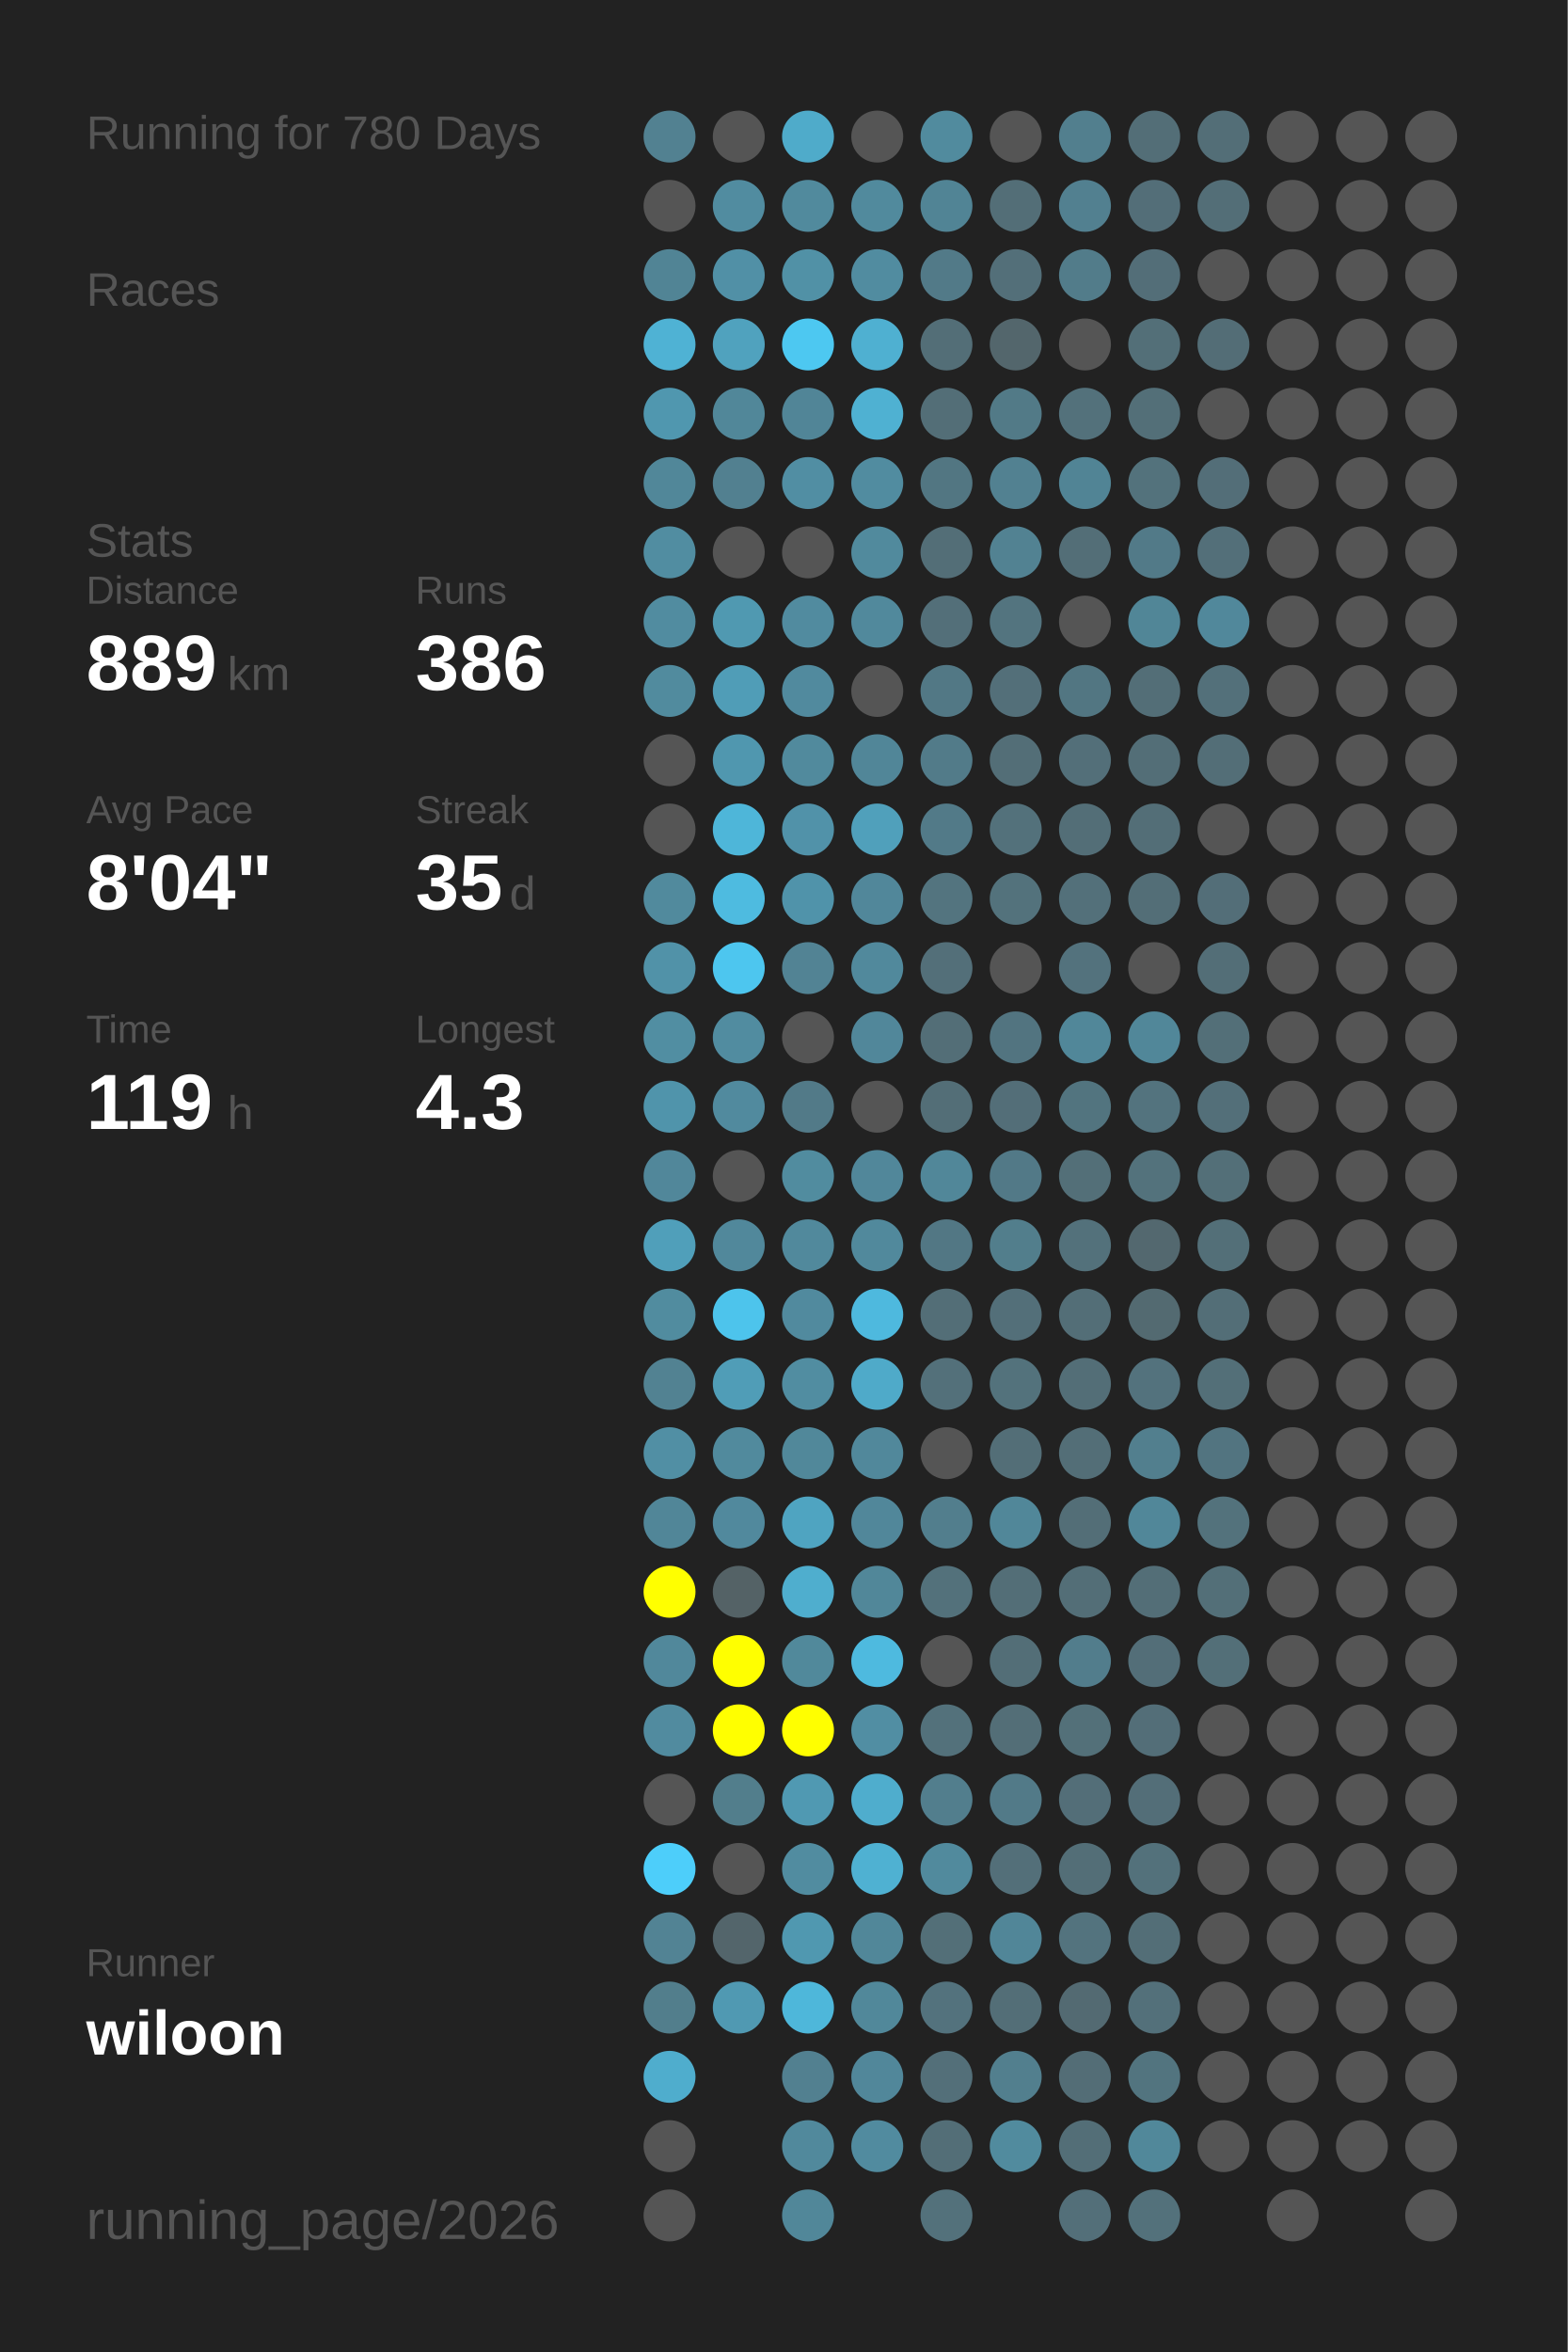
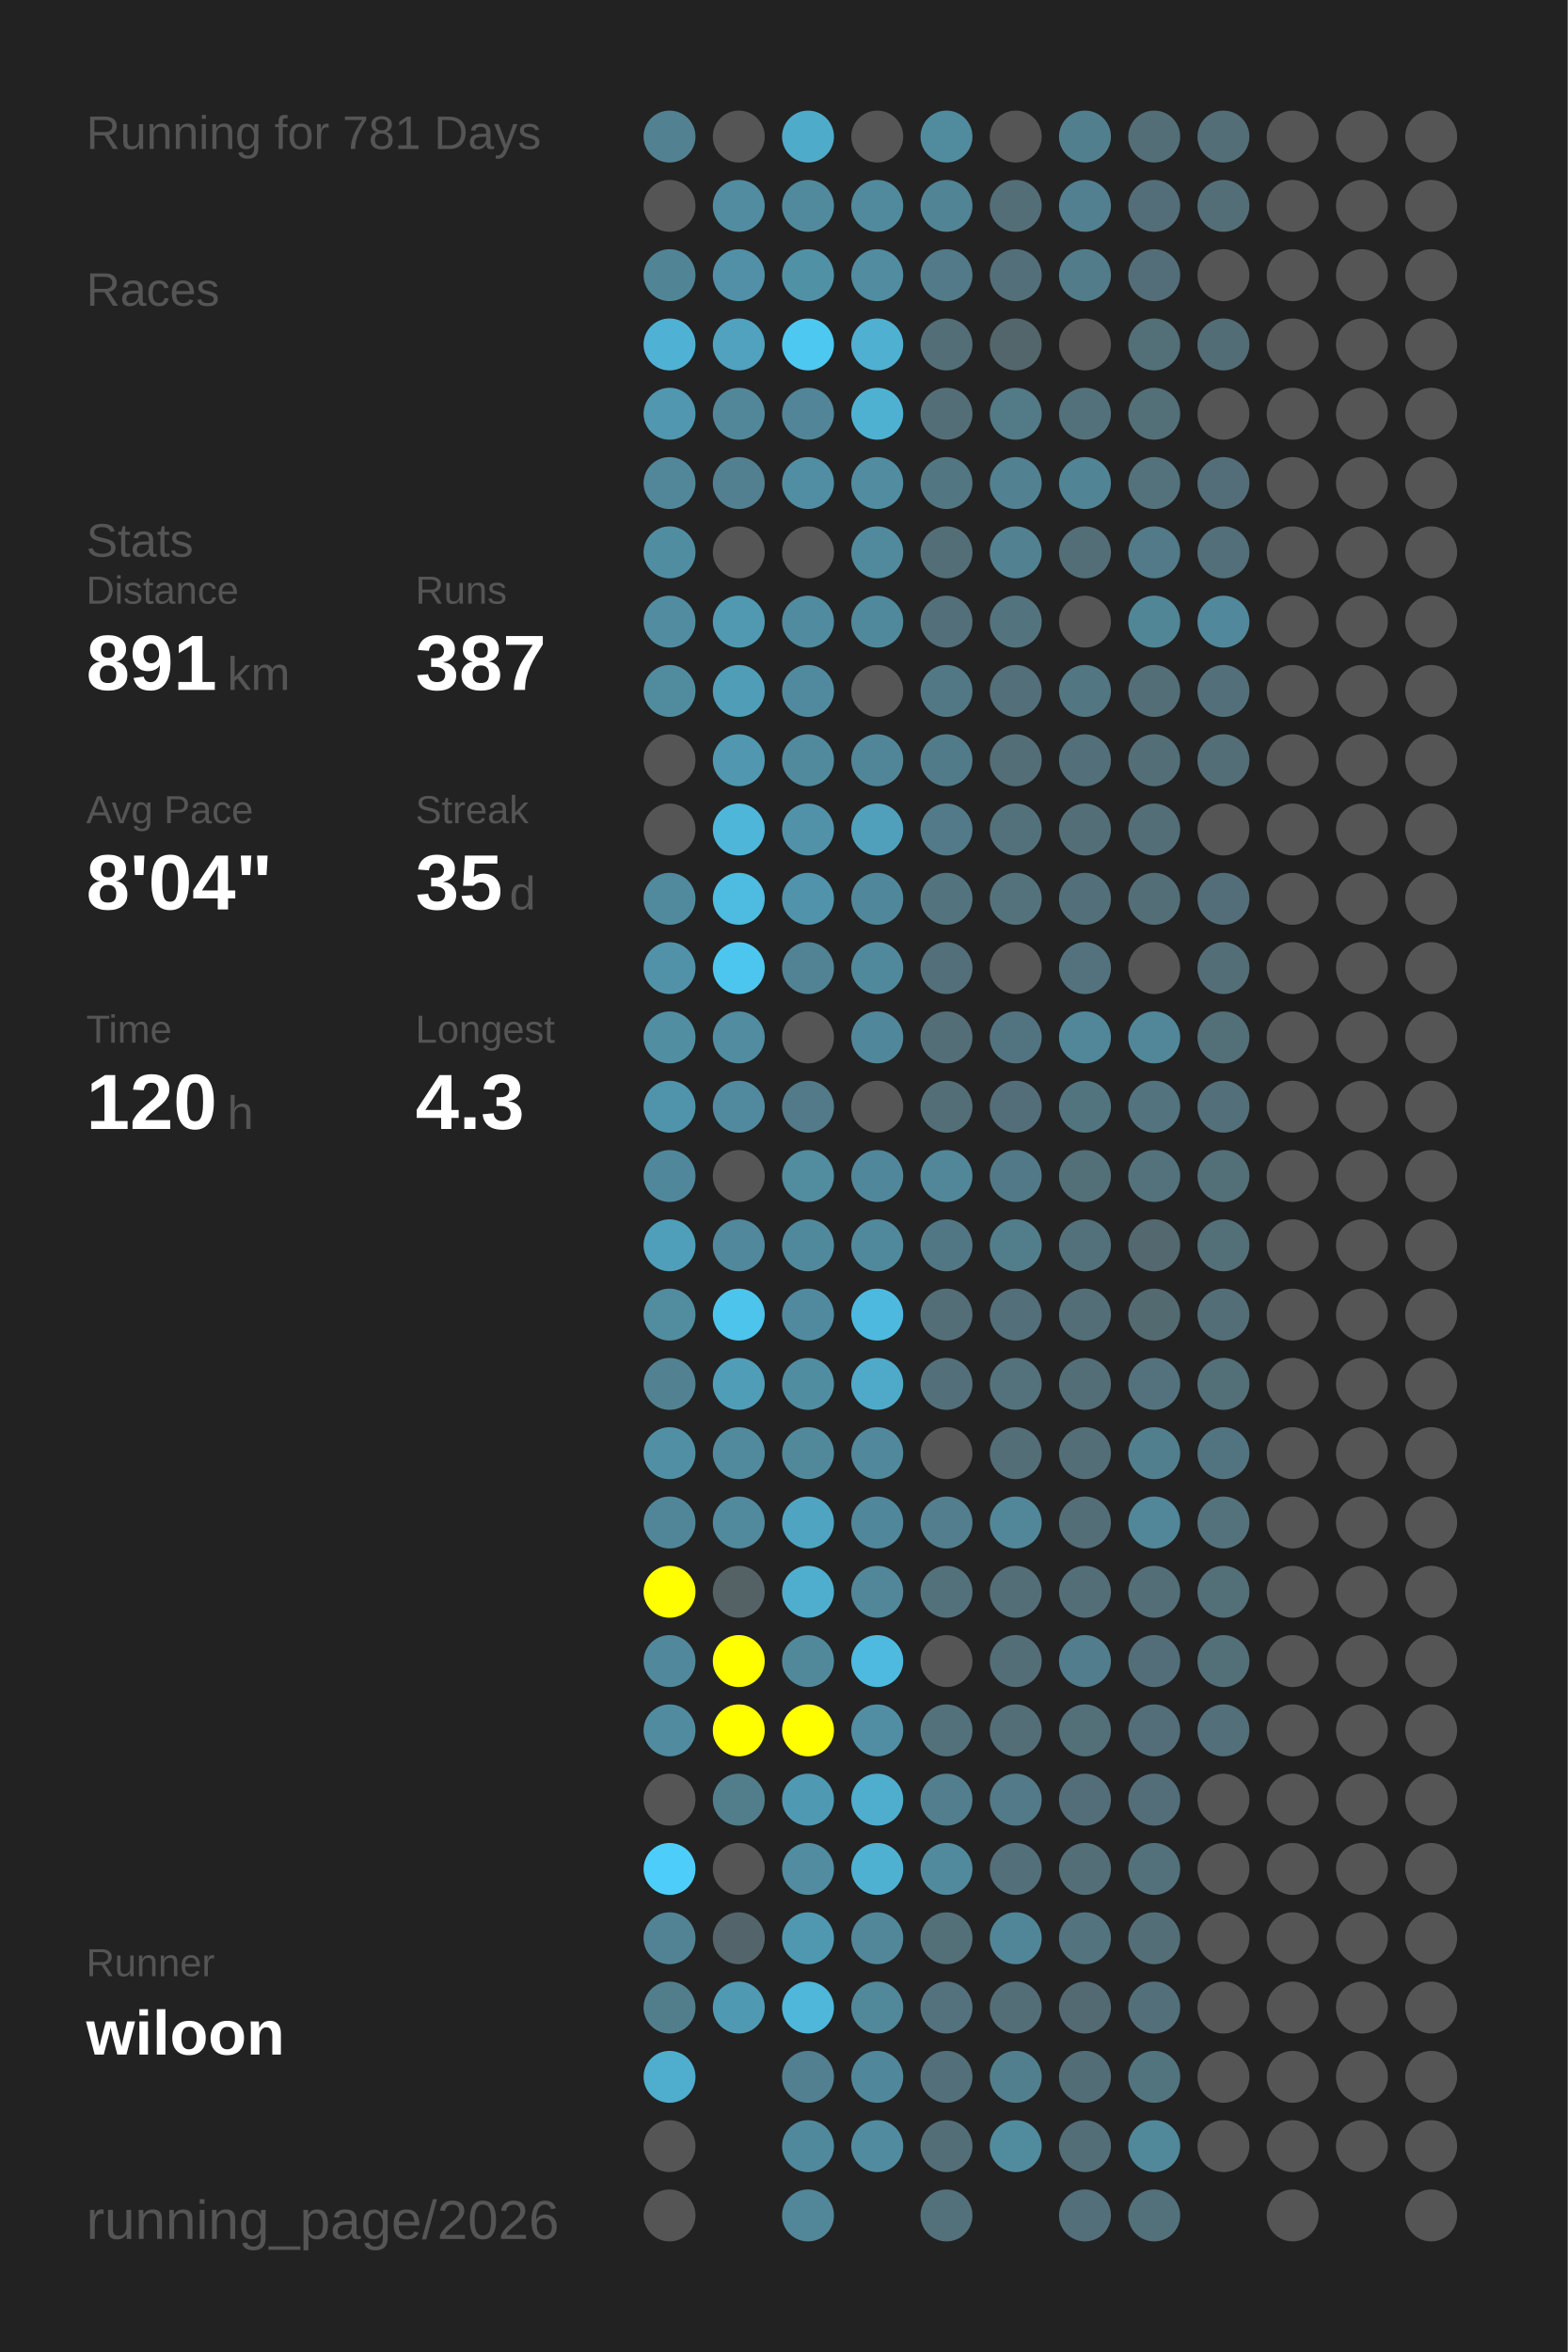
<svg xmlns="http://www.w3.org/2000/svg" baseProfile="full" height="300mm" version="1.1" viewBox="0,0,200,300" width="200mm">
  <defs />
  <rect fill="#222222" height="300" width="200" x="0" y="0" />
-   <text fill="#555555" style="font-size:6px; font-family:Arial;" x="11" y="19">Running for 780 Days</text>
+   <text fill="#555555" style="font-size:6px; font-family:Arial;" x="11" y="19">Running for 781 Days</text>
  <text fill="#555555" style="font-size:6px; font-family:Arial;" x="11" y="39">Races</text>
  <text fill="#555555" style="font-size:6px; font-family:Arial;" x="11" y="71">Stats</text>
  <text fill="#555555" style="font-size:5px; font-family:Arial;" x="11" y="77">Distance</text>
-   <text fill="#FFFFFF" style="font-size:10px; font-family:Arial; font-weight:bold;" x="11" y="88">889</text>
+   <text fill="#FFFFFF" style="font-size:10px; font-family:Arial; font-weight:bold;" x="11" y="88">891</text>
  <text fill="#555555" style="font-size:6px; font-family:Arial;" x="29" y="88">km</text>
  <text fill="#555555" style="font-size:5px; font-family:Arial;" x="53" y="77">Runs</text>
-   <text fill="#FFFFFF" style="font-size:10px; font-family:Arial; font-weight:bold;" x="53" y="88">386</text>
+   <text fill="#FFFFFF" style="font-size:10px; font-family:Arial; font-weight:bold;" x="53" y="88">387</text>
  <text fill="#555555" style="font-size:5px; font-family:Arial;" x="11" y="105">Avg Pace</text>
  <text fill="#FFFFFF" style="font-size:10px; font-family:Arial; font-weight:bold;" x="11" y="116">8'04"</text>
  <text fill="#555555" style="font-size:5px; font-family:Arial;" x="53" y="105">Streak</text>
  <text fill="#FFFFFF" style="font-size:10px; font-family:Arial; font-weight:bold;" x="53" y="116">35</text>
  <text fill="#555555" style="font-size:6px; font-family:Arial;" x="65" y="116">d</text>
  <text fill="#555555" style="font-size:5px; font-family:Arial;" x="11" y="133">Time</text>
-   <text fill="#FFFFFF" style="font-size:10px; font-family:Arial; font-weight:bold;" x="11" y="144">119</text>
+   <text fill="#FFFFFF" style="font-size:10px; font-family:Arial; font-weight:bold;" x="11" y="144">120</text>
  <text fill="#555555" style="font-size:6px; font-family:Arial;" x="29" y="144">h</text>
  <text fill="#555555" style="font-size:5px; font-family:Arial;" x="53" y="133">Longest</text>
  <text fill="#FFFFFF" style="font-size:10px; font-family:Arial; font-weight:bold;" x="53" y="144">4.3</text>
  <text fill="#555555" style="font-size:5px; font-family:Arial;" x="11" y="252.065">Runner</text>
  <text fill="#FFFFFF" style="font-size:8px; font-family:Arial; font-weight:bold;" x="11" y="262.065">wiloon</text>
  <text fill="#555555" style="font-size:7px; font-family:Arial;" x="11" y="285.581">running_page/2026</text>
  <circle cx="85.417" cy="17.419" fill="#528191" r="3.312" />
  <circle cx="85.417" cy="26.258" fill="#555555" r="3.312" />
  <circle cx="85.417" cy="35.097" fill="#518495" r="3.312" />
  <circle cx="85.417" cy="43.935" fill="#4fb2d4" r="3.312" />
  <circle cx="85.417" cy="52.774" fill="#5097af" r="3.312" />
  <circle cx="85.417" cy="61.613" fill="#518799" r="3.312" />
  <circle cx="85.417" cy="70.452" fill="#518da1" r="3.312" />
  <circle cx="85.417" cy="79.29" fill="#518ca0" r="3.312" />
  <circle cx="85.417" cy="88.129" fill="#518b9e" r="3.312" />
  <circle cx="85.417" cy="96.968" fill="#555555" r="3.312" />
  <circle cx="85.417" cy="105.806" fill="#555555" r="3.312" />
  <circle cx="85.417" cy="114.645" fill="#518a9d" r="3.312" />
  <circle cx="85.417" cy="123.484" fill="#5192a8" r="3.312" />
  <circle cx="85.417" cy="132.323" fill="#518ea2" r="3.312" />
  <circle cx="85.417" cy="141.161" fill="#5094ab" r="3.312" />
  <circle cx="85.417" cy="150" fill="#51879a" r="3.312" />
  <circle cx="85.417" cy="158.839" fill="#509fba" r="3.312" />
  <circle cx="85.417" cy="167.677" fill="#518c9f" r="3.312" />
  <circle cx="85.417" cy="176.516" fill="#528292" r="3.312" />
  <circle cx="85.417" cy="185.355" fill="#518fa4" r="3.312" />
  <circle cx="85.417" cy="194.194" fill="#518698" r="3.312" />
  <circle cx="85.417" cy="203.032" fill="#FFFF00" r="3.312" />
  <circle cx="85.417" cy="211.871" fill="#51889b" r="3.312" />
  <circle cx="85.417" cy="220.71" fill="#518b9f" r="3.312" />
  <circle cx="85.417" cy="229.548" fill="#555555" r="3.312" />
  <circle cx="85.417" cy="238.387" fill="#4dcefa" r="3.312" />
  <circle cx="85.417" cy="247.226" fill="#528394" r="3.312" />
  <circle cx="85.417" cy="256.065" fill="#527e8c" r="3.312" />
  <circle cx="85.417" cy="264.903" fill="#4fadcd" r="3.312" />
  <circle cx="85.417" cy="273.742" fill="#555555" r="3.312" />
  <circle cx="85.417" cy="282.581" fill="#555555" r="3.312" />
  <circle cx="94.25" cy="17.419" fill="#555555" r="3.312" />
  <circle cx="94.25" cy="26.258" fill="#518ca0" r="3.312" />
  <circle cx="94.25" cy="35.097" fill="#5190a6" r="3.312" />
  <circle cx="94.25" cy="43.935" fill="#50a2be" r="3.312" />
  <circle cx="94.25" cy="52.774" fill="#518799" r="3.312" />
  <circle cx="94.25" cy="61.613" fill="#528090" r="3.312" />
  <circle cx="94.25" cy="70.452" fill="#555555" r="3.312" />
  <circle cx="94.25" cy="79.29" fill="#5099b1" r="3.312" />
  <circle cx="94.25" cy="88.129" fill="#509db7" r="3.312" />
  <circle cx="94.25" cy="96.968" fill="#5097af" r="3.312" />
  <circle cx="94.25" cy="105.806" fill="#4eb6d9" r="3.312" />
  <circle cx="94.25" cy="114.645" fill="#4ebbe0" r="3.312" />
  <circle cx="94.25" cy="123.484" fill="#4dc6ef" r="3.312" />
  <circle cx="94.25" cy="132.323" fill="#518ca0" r="3.312" />
  <circle cx="94.25" cy="141.161" fill="#518a9e" r="3.312" />
  <circle cx="94.25" cy="150" fill="#555555" r="3.312" />
  <circle cx="94.25" cy="158.839" fill="#51889b" r="3.312" />
  <circle cx="94.25" cy="167.677" fill="#4dc4ec" r="3.312" />
  <circle cx="94.25" cy="176.516" fill="#509db7" r="3.312" />
  <circle cx="94.25" cy="185.355" fill="#518a9d" r="3.312" />
  <circle cx="94.25" cy="194.194" fill="#51899d" r="3.312" />
  <circle cx="94.25" cy="203.032" fill="#546266" r="3.312" />
  <circle cx="94.25" cy="211.871" fill="#FFFF00" r="3.312" />
  <circle cx="94.25" cy="220.71" fill="#FFFF00" r="3.312" />
  <circle cx="94.25" cy="229.548" fill="#527e8c" r="3.312" />
  <circle cx="94.25" cy="238.387" fill="#555555" r="3.312" />
  <circle cx="94.25" cy="247.226" fill="#53656b" r="3.312" />
  <circle cx="94.25" cy="256.065" fill="#5099b2" r="3.312" />
  <circle cx="103.083" cy="17.419" fill="#4fabca" r="3.312" />
  <circle cx="103.083" cy="26.258" fill="#518a9d" r="3.312" />
  <circle cx="103.083" cy="35.097" fill="#5191a6" r="3.312" />
  <circle cx="103.083" cy="43.935" fill="#4dc8f1" r="3.312" />
  <circle cx="103.083" cy="52.774" fill="#518597" r="3.312" />
  <circle cx="103.083" cy="61.613" fill="#518ea3" r="3.312" />
  <circle cx="103.083" cy="70.452" fill="#555555" r="3.312" />
  <circle cx="103.083" cy="79.29" fill="#518b9f" r="3.312" />
  <circle cx="103.083" cy="88.129" fill="#518a9e" r="3.312" />
  <circle cx="103.083" cy="96.968" fill="#518a9d" r="3.312" />
  <circle cx="103.083" cy="105.806" fill="#5192a9" r="3.312" />
  <circle cx="103.083" cy="114.645" fill="#5093aa" r="3.312" />
  <circle cx="103.083" cy="123.484" fill="#528394" r="3.312" />
  <circle cx="103.083" cy="132.323" fill="#555555" r="3.312" />
  <circle cx="103.083" cy="141.161" fill="#527a88" r="3.312" />
  <circle cx="103.083" cy="150" fill="#518c9f" r="3.312" />
  <circle cx="103.083" cy="158.839" fill="#51899c" r="3.312" />
  <circle cx="103.083" cy="167.677" fill="#518a9e" r="3.312" />
  <circle cx="103.083" cy="176.516" fill="#518da1" r="3.312" />
  <circle cx="103.083" cy="185.355" fill="#51889a" r="3.312" />
  <circle cx="103.083" cy="194.194" fill="#4fa4c1" r="3.312" />
  <circle cx="103.083" cy="203.032" fill="#4faece" r="3.312" />
  <circle cx="103.083" cy="211.871" fill="#51899b" r="3.312" />
  <circle cx="103.083" cy="220.71" fill="#FFFF00" r="3.312" />
  <circle cx="103.083" cy="229.548" fill="#5099b2" r="3.312" />
  <circle cx="103.083" cy="238.387" fill="#518ca0" r="3.312" />
  <circle cx="103.083" cy="247.226" fill="#5098b0" r="3.312" />
  <circle cx="103.083" cy="256.065" fill="#4eb7da" r="3.312" />
  <circle cx="103.083" cy="264.903" fill="#528090" r="3.312" />
  <circle cx="103.083" cy="273.742" fill="#51899c" r="3.312" />
  <circle cx="103.083" cy="282.581" fill="#518799" r="3.312" />
  <circle cx="111.917" cy="17.419" fill="#555555" r="3.312" />
  <circle cx="111.917" cy="26.258" fill="#518a9d" r="3.312" />
  <circle cx="111.917" cy="35.097" fill="#518ca0" r="3.312" />
  <circle cx="111.917" cy="43.935" fill="#4fb0d1" r="3.312" />
  <circle cx="111.917" cy="52.774" fill="#4fb1d2" r="3.312" />
  <circle cx="111.917" cy="61.613" fill="#518ca0" r="3.312" />
  <circle cx="111.917" cy="70.452" fill="#518a9d" r="3.312" />
  <circle cx="111.917" cy="79.29" fill="#51899c" r="3.312" />
  <circle cx="111.917" cy="88.129" fill="#555555" r="3.312" />
  <circle cx="111.917" cy="96.968" fill="#518698" r="3.312" />
  <circle cx="111.917" cy="105.806" fill="#50a0bb" r="3.312" />
  <circle cx="111.917" cy="114.645" fill="#51879a" r="3.312" />
  <circle cx="111.917" cy="123.484" fill="#51899c" r="3.312" />
  <circle cx="111.917" cy="132.323" fill="#51879a" r="3.312" />
  <circle cx="111.917" cy="141.161" fill="#555555" r="3.312" />
  <circle cx="111.917" cy="150" fill="#51879a" r="3.312" />
  <circle cx="111.917" cy="158.839" fill="#51899c" r="3.312" />
  <circle cx="111.917" cy="167.677" fill="#4eb9de" r="3.312" />
  <circle cx="111.917" cy="176.516" fill="#4faac9" r="3.312" />
  <circle cx="111.917" cy="185.355" fill="#51889b" r="3.312" />
  <circle cx="111.917" cy="194.194" fill="#51879a" r="3.312" />
  <circle cx="111.917" cy="203.032" fill="#518799" r="3.312" />
  <circle cx="111.917" cy="211.871" fill="#4ebadf" r="3.312" />
  <circle cx="111.917" cy="220.71" fill="#518ea3" r="3.312" />
  <circle cx="111.917" cy="229.548" fill="#4fadcd" r="3.312" />
  <circle cx="111.917" cy="238.387" fill="#4fb1d2" r="3.312" />
  <circle cx="111.917" cy="247.226" fill="#518799" r="3.312" />
  <circle cx="111.917" cy="256.065" fill="#51889a" r="3.312" />
  <circle cx="111.917" cy="264.903" fill="#51879a" r="3.312" />
  <circle cx="111.917" cy="273.742" fill="#518b9f" r="3.312" />
  <circle cx="120.75" cy="17.419" fill="#518b9e" r="3.312" />
  <circle cx="120.75" cy="26.258" fill="#518495" r="3.312" />
  <circle cx="120.75" cy="35.097" fill="#527a88" r="3.312" />
  <circle cx="120.75" cy="43.935" fill="#536e77" r="3.312" />
  <circle cx="120.75" cy="52.774" fill="#536e77" r="3.312" />
  <circle cx="120.75" cy="61.613" fill="#527682" r="3.312" />
  <circle cx="120.75" cy="70.452" fill="#536e77" r="3.312" />
  <circle cx="120.75" cy="79.29" fill="#536f79" r="3.312" />
  <circle cx="120.75" cy="88.129" fill="#527885" r="3.312" />
  <circle cx="120.75" cy="96.968" fill="#527b89" r="3.312" />
  <circle cx="120.75" cy="105.806" fill="#527a88" r="3.312" />
  <circle cx="120.75" cy="114.645" fill="#53747f" r="3.312" />
  <circle cx="120.75" cy="123.484" fill="#536f79" r="3.312" />
  <circle cx="120.75" cy="132.323" fill="#536e77" r="3.312" />
  <circle cx="120.75" cy="141.161" fill="#536e77" r="3.312" />
  <circle cx="120.75" cy="150" fill="#518799" r="3.312" />
  <circle cx="120.75" cy="158.839" fill="#527784" r="3.312" />
  <circle cx="120.75" cy="167.677" fill="#536e77" r="3.312" />
  <circle cx="120.75" cy="176.516" fill="#53707a" r="3.312" />
  <circle cx="120.75" cy="185.355" fill="#555555" r="3.312" />
  <circle cx="120.75" cy="194.194" fill="#527e8d" r="3.312" />
  <circle cx="120.75" cy="203.032" fill="#53717b" r="3.312" />
  <circle cx="120.75" cy="211.871" fill="#555555" r="3.312" />
  <circle cx="120.75" cy="220.71" fill="#53717b" r="3.312" />
  <circle cx="120.75" cy="229.548" fill="#527e8d" r="3.312" />
  <circle cx="120.75" cy="238.387" fill="#518a9d" r="3.312" />
  <circle cx="120.75" cy="247.226" fill="#536f78" r="3.312" />
  <circle cx="120.75" cy="256.065" fill="#53727d" r="3.312" />
  <circle cx="120.75" cy="264.903" fill="#536f79" r="3.312" />
  <circle cx="120.75" cy="273.742" fill="#536e77" r="3.312" />
  <circle cx="120.75" cy="282.581" fill="#53717b" r="3.312" />
  <circle cx="129.583" cy="17.419" fill="#555555" r="3.312" />
  <circle cx="129.583" cy="26.258" fill="#536e77" r="3.312" />
  <circle cx="129.583" cy="35.097" fill="#536f79" r="3.312" />
  <circle cx="129.583" cy="43.935" fill="#53666c" r="3.312" />
  <circle cx="129.583" cy="52.774" fill="#527a87" r="3.312" />
  <circle cx="129.583" cy="61.613" fill="#528191" r="3.312" />
  <circle cx="129.583" cy="70.452" fill="#528292" r="3.312" />
  <circle cx="129.583" cy="79.29" fill="#53747f" r="3.312" />
  <circle cx="129.583" cy="88.129" fill="#536f79" r="3.312" />
  <circle cx="129.583" cy="96.968" fill="#536e77" r="3.312" />
  <circle cx="129.583" cy="105.806" fill="#53717b" r="3.312" />
  <circle cx="129.583" cy="114.645" fill="#53727c" r="3.312" />
  <circle cx="129.583" cy="123.484" fill="#555555" r="3.312" />
  <circle cx="129.583" cy="132.323" fill="#527480" r="3.312" />
  <circle cx="129.583" cy="141.161" fill="#536e78" r="3.312" />
  <circle cx="129.583" cy="150" fill="#527987" r="3.312" />
  <circle cx="129.583" cy="158.839" fill="#527e8c" r="3.312" />
  <circle cx="129.583" cy="167.677" fill="#536f79" r="3.312" />
  <circle cx="129.583" cy="176.516" fill="#53727c" r="3.312" />
  <circle cx="129.583" cy="185.355" fill="#536e77" r="3.312" />
  <circle cx="129.583" cy="194.194" fill="#518799" r="3.312" />
  <circle cx="129.583" cy="203.032" fill="#536e77" r="3.312" />
  <circle cx="129.583" cy="211.871" fill="#536e77" r="3.312" />
  <circle cx="129.583" cy="220.71" fill="#536e77" r="3.312" />
  <circle cx="129.583" cy="229.548" fill="#527a88" r="3.312" />
  <circle cx="129.583" cy="238.387" fill="#536f79" r="3.312" />
  <circle cx="129.583" cy="247.226" fill="#518698" r="3.312" />
  <circle cx="129.583" cy="256.065" fill="#536e77" r="3.312" />
  <circle cx="129.583" cy="264.903" fill="#527f8e" r="3.312" />
  <circle cx="129.583" cy="273.742" fill="#518b9e" r="3.312" />
  <circle cx="138.417" cy="17.419" fill="#527f8e" r="3.312" />
  <circle cx="138.417" cy="26.258" fill="#528090" r="3.312" />
  <circle cx="138.417" cy="35.097" fill="#527c8a" r="3.312" />
  <circle cx="138.417" cy="43.935" fill="#555555" r="3.312" />
  <circle cx="138.417" cy="52.774" fill="#53717b" r="3.312" />
  <circle cx="138.417" cy="61.613" fill="#518495" r="3.312" />
  <circle cx="138.417" cy="70.452" fill="#536e77" r="3.312" />
  <circle cx="138.417" cy="79.29" fill="#555555" r="3.312" />
  <circle cx="138.417" cy="88.129" fill="#527682" r="3.312" />
  <circle cx="138.417" cy="96.968" fill="#536f79" r="3.312" />
  <circle cx="138.417" cy="105.806" fill="#536e77" r="3.312" />
  <circle cx="138.417" cy="114.645" fill="#53707a" r="3.312" />
  <circle cx="138.417" cy="123.484" fill="#53727d" r="3.312" />
  <circle cx="138.417" cy="132.323" fill="#518799" r="3.312" />
  <circle cx="138.417" cy="141.161" fill="#52747f" r="3.312" />
  <circle cx="138.417" cy="150" fill="#536f78" r="3.312" />
  <circle cx="138.417" cy="158.839" fill="#53717b" r="3.312" />
  <circle cx="138.417" cy="167.677" fill="#536e77" r="3.312" />
  <circle cx="138.417" cy="176.516" fill="#536e77" r="3.312" />
  <circle cx="138.417" cy="185.355" fill="#536e77" r="3.312" />
  <circle cx="138.417" cy="194.194" fill="#536e77" r="3.312" />
  <circle cx="138.417" cy="203.032" fill="#536e77" r="3.312" />
  <circle cx="138.417" cy="211.871" fill="#527d8c" r="3.312" />
  <circle cx="138.417" cy="220.71" fill="#537079" r="3.312" />
  <circle cx="138.417" cy="229.548" fill="#536e78" r="3.312" />
  <circle cx="138.417" cy="238.387" fill="#536e77" r="3.312" />
  <circle cx="138.417" cy="247.226" fill="#53737e" r="3.312" />
  <circle cx="138.417" cy="256.065" fill="#536a72" r="3.312" />
  <circle cx="138.417" cy="264.903" fill="#536d76" r="3.312" />
  <circle cx="138.417" cy="273.742" fill="#536e77" r="3.312" />
  <circle cx="138.417" cy="282.581" fill="#536f79" r="3.312" />
  <circle cx="147.25" cy="17.419" fill="#536e77" r="3.312" />
  <circle cx="147.25" cy="26.258" fill="#536e78" r="3.312" />
  <circle cx="147.25" cy="35.097" fill="#536e78" r="3.312" />
  <circle cx="147.25" cy="43.935" fill="#536f78" r="3.312" />
  <circle cx="147.25" cy="52.774" fill="#536f78" r="3.312" />
  <circle cx="147.25" cy="61.613" fill="#53727c" r="3.312" />
  <circle cx="147.25" cy="70.452" fill="#527a88" r="3.312" />
  <circle cx="147.25" cy="79.29" fill="#518697" r="3.312" />
  <circle cx="147.25" cy="88.129" fill="#536e77" r="3.312" />
  <circle cx="147.25" cy="96.968" fill="#536e77" r="3.312" />
  <circle cx="147.25" cy="105.806" fill="#536e77" r="3.312" />
  <circle cx="147.25" cy="114.645" fill="#536e77" r="3.312" />
  <circle cx="147.25" cy="123.484" fill="#555555" r="3.312" />
  <circle cx="147.25" cy="132.323" fill="#518799" r="3.312" />
  <circle cx="147.25" cy="141.161" fill="#53737e" r="3.312" />
  <circle cx="147.25" cy="150" fill="#53727c" r="3.312" />
  <circle cx="147.25" cy="158.839" fill="#53686f" r="3.312" />
  <circle cx="147.25" cy="167.677" fill="#536a71" r="3.312" />
  <circle cx="147.25" cy="176.516" fill="#53727d" r="3.312" />
  <circle cx="147.25" cy="185.355" fill="#527f8e" r="3.312" />
  <circle cx="147.25" cy="194.194" fill="#518799" r="3.312" />
  <circle cx="147.25" cy="203.032" fill="#536e77" r="3.312" />
  <circle cx="147.25" cy="211.871" fill="#536e78" r="3.312" />
  <circle cx="147.25" cy="220.71" fill="#536e78" r="3.312" />
  <circle cx="147.25" cy="229.548" fill="#536e78" r="3.312" />
  <circle cx="147.25" cy="238.387" fill="#53717b" r="3.312" />
  <circle cx="147.25" cy="247.226" fill="#536e77" r="3.312" />
  <circle cx="147.25" cy="256.065" fill="#53707a" r="3.312" />
  <circle cx="147.25" cy="264.903" fill="#52747f" r="3.312" />
  <circle cx="147.25" cy="273.742" fill="#51889a" r="3.312" />
  <circle cx="147.25" cy="282.581" fill="#53717b" r="3.312" />
  <circle cx="156.083" cy="17.419" fill="#536e77" r="3.312" />
  <circle cx="156.083" cy="26.258" fill="#536e77" r="3.312" />
  <circle cx="156.083" cy="35.097" fill="#555555" r="3.312" />
  <circle cx="156.083" cy="43.935" fill="#536d76" r="3.312" />
  <circle cx="156.083" cy="52.774" fill="#555555" r="3.312" />
  <circle cx="156.083" cy="61.613" fill="#536e78" r="3.312" />
  <circle cx="156.083" cy="70.452" fill="#536f79" r="3.312" />
  <circle cx="156.083" cy="79.29" fill="#51889b" r="3.312" />
  <circle cx="156.083" cy="88.129" fill="#53707a" r="3.312" />
  <circle cx="156.083" cy="96.968" fill="#536e77" r="3.312" />
  <circle cx="156.083" cy="105.806" fill="#555555" r="3.312" />
  <circle cx="156.083" cy="114.645" fill="#536e78" r="3.312" />
  <circle cx="156.083" cy="123.484" fill="#536e77" r="3.312" />
  <circle cx="156.083" cy="132.323" fill="#536f78" r="3.312" />
  <circle cx="156.083" cy="141.161" fill="#536f79" r="3.312" />
  <circle cx="156.083" cy="150" fill="#536f78" r="3.312" />
  <circle cx="156.083" cy="158.839" fill="#536f78" r="3.312" />
  <circle cx="156.083" cy="167.677" fill="#536e77" r="3.312" />
  <circle cx="156.083" cy="176.516" fill="#536f78" r="3.312" />
  <circle cx="156.083" cy="185.355" fill="#527480" r="3.312" />
  <circle cx="156.083" cy="194.194" fill="#53727c" r="3.312" />
  <circle cx="156.083" cy="203.032" fill="#536f78" r="3.312" />
  <circle cx="156.083" cy="211.871" fill="#536f78" r="3.312" />
-   <circle cx="156.083" cy="220.71" fill="#555555" r="3.312" />
+   <circle cx="156.083" cy="220.71" fill="#536f79" r="3.312" />
  <circle cx="156.083" cy="229.548" fill="#555555" r="3.312" />
  <circle cx="156.083" cy="238.387" fill="#555555" r="3.312" />
  <circle cx="156.083" cy="247.226" fill="#555555" r="3.312" />
  <circle cx="156.083" cy="256.065" fill="#555555" r="3.312" />
  <circle cx="156.083" cy="264.903" fill="#555555" r="3.312" />
  <circle cx="156.083" cy="273.742" fill="#555555" r="3.312" />
  <circle cx="164.917" cy="17.419" fill="#555555" r="3.312" />
  <circle cx="164.917" cy="26.258" fill="#555555" r="3.312" />
  <circle cx="164.917" cy="35.097" fill="#555555" r="3.312" />
  <circle cx="164.917" cy="43.935" fill="#555555" r="3.312" />
  <circle cx="164.917" cy="52.774" fill="#555555" r="3.312" />
  <circle cx="164.917" cy="61.613" fill="#555555" r="3.312" />
  <circle cx="164.917" cy="70.452" fill="#555555" r="3.312" />
  <circle cx="164.917" cy="79.29" fill="#555555" r="3.312" />
  <circle cx="164.917" cy="88.129" fill="#555555" r="3.312" />
  <circle cx="164.917" cy="96.968" fill="#555555" r="3.312" />
  <circle cx="164.917" cy="105.806" fill="#555555" r="3.312" />
  <circle cx="164.917" cy="114.645" fill="#555555" r="3.312" />
  <circle cx="164.917" cy="123.484" fill="#555555" r="3.312" />
  <circle cx="164.917" cy="132.323" fill="#555555" r="3.312" />
  <circle cx="164.917" cy="141.161" fill="#555555" r="3.312" />
  <circle cx="164.917" cy="150" fill="#555555" r="3.312" />
  <circle cx="164.917" cy="158.839" fill="#555555" r="3.312" />
  <circle cx="164.917" cy="167.677" fill="#555555" r="3.312" />
  <circle cx="164.917" cy="176.516" fill="#555555" r="3.312" />
  <circle cx="164.917" cy="185.355" fill="#555555" r="3.312" />
  <circle cx="164.917" cy="194.194" fill="#555555" r="3.312" />
  <circle cx="164.917" cy="203.032" fill="#555555" r="3.312" />
  <circle cx="164.917" cy="211.871" fill="#555555" r="3.312" />
  <circle cx="164.917" cy="220.71" fill="#555555" r="3.312" />
  <circle cx="164.917" cy="229.548" fill="#555555" r="3.312" />
  <circle cx="164.917" cy="238.387" fill="#555555" r="3.312" />
  <circle cx="164.917" cy="247.226" fill="#555555" r="3.312" />
  <circle cx="164.917" cy="256.065" fill="#555555" r="3.312" />
  <circle cx="164.917" cy="264.903" fill="#555555" r="3.312" />
  <circle cx="164.917" cy="273.742" fill="#555555" r="3.312" />
  <circle cx="164.917" cy="282.581" fill="#555555" r="3.312" />
  <circle cx="173.75" cy="17.419" fill="#555555" r="3.312" />
  <circle cx="173.75" cy="26.258" fill="#555555" r="3.312" />
  <circle cx="173.75" cy="35.097" fill="#555555" r="3.312" />
  <circle cx="173.75" cy="43.935" fill="#555555" r="3.312" />
  <circle cx="173.75" cy="52.774" fill="#555555" r="3.312" />
  <circle cx="173.75" cy="61.613" fill="#555555" r="3.312" />
  <circle cx="173.75" cy="70.452" fill="#555555" r="3.312" />
  <circle cx="173.75" cy="79.29" fill="#555555" r="3.312" />
  <circle cx="173.75" cy="88.129" fill="#555555" r="3.312" />
  <circle cx="173.75" cy="96.968" fill="#555555" r="3.312" />
  <circle cx="173.75" cy="105.806" fill="#555555" r="3.312" />
  <circle cx="173.75" cy="114.645" fill="#555555" r="3.312" />
  <circle cx="173.75" cy="123.484" fill="#555555" r="3.312" />
  <circle cx="173.75" cy="132.323" fill="#555555" r="3.312" />
  <circle cx="173.75" cy="141.161" fill="#555555" r="3.312" />
  <circle cx="173.75" cy="150" fill="#555555" r="3.312" />
  <circle cx="173.75" cy="158.839" fill="#555555" r="3.312" />
  <circle cx="173.75" cy="167.677" fill="#555555" r="3.312" />
  <circle cx="173.75" cy="176.516" fill="#555555" r="3.312" />
  <circle cx="173.75" cy="185.355" fill="#555555" r="3.312" />
  <circle cx="173.75" cy="194.194" fill="#555555" r="3.312" />
  <circle cx="173.75" cy="203.032" fill="#555555" r="3.312" />
  <circle cx="173.75" cy="211.871" fill="#555555" r="3.312" />
  <circle cx="173.75" cy="220.71" fill="#555555" r="3.312" />
  <circle cx="173.75" cy="229.548" fill="#555555" r="3.312" />
  <circle cx="173.75" cy="238.387" fill="#555555" r="3.312" />
  <circle cx="173.75" cy="247.226" fill="#555555" r="3.312" />
  <circle cx="173.75" cy="256.065" fill="#555555" r="3.312" />
  <circle cx="173.75" cy="264.903" fill="#555555" r="3.312" />
  <circle cx="173.75" cy="273.742" fill="#555555" r="3.312" />
  <circle cx="182.583" cy="17.419" fill="#555555" r="3.312" />
  <circle cx="182.583" cy="26.258" fill="#555555" r="3.312" />
  <circle cx="182.583" cy="35.097" fill="#555555" r="3.312" />
  <circle cx="182.583" cy="43.935" fill="#555555" r="3.312" />
  <circle cx="182.583" cy="52.774" fill="#555555" r="3.312" />
  <circle cx="182.583" cy="61.613" fill="#555555" r="3.312" />
  <circle cx="182.583" cy="70.452" fill="#555555" r="3.312" />
  <circle cx="182.583" cy="79.29" fill="#555555" r="3.312" />
  <circle cx="182.583" cy="88.129" fill="#555555" r="3.312" />
  <circle cx="182.583" cy="96.968" fill="#555555" r="3.312" />
  <circle cx="182.583" cy="105.806" fill="#555555" r="3.312" />
  <circle cx="182.583" cy="114.645" fill="#555555" r="3.312" />
  <circle cx="182.583" cy="123.484" fill="#555555" r="3.312" />
  <circle cx="182.583" cy="132.323" fill="#555555" r="3.312" />
  <circle cx="182.583" cy="141.161" fill="#555555" r="3.312" />
  <circle cx="182.583" cy="150" fill="#555555" r="3.312" />
  <circle cx="182.583" cy="158.839" fill="#555555" r="3.312" />
  <circle cx="182.583" cy="167.677" fill="#555555" r="3.312" />
  <circle cx="182.583" cy="176.516" fill="#555555" r="3.312" />
  <circle cx="182.583" cy="185.355" fill="#555555" r="3.312" />
  <circle cx="182.583" cy="194.194" fill="#555555" r="3.312" />
  <circle cx="182.583" cy="203.032" fill="#555555" r="3.312" />
  <circle cx="182.583" cy="211.871" fill="#555555" r="3.312" />
  <circle cx="182.583" cy="220.71" fill="#555555" r="3.312" />
  <circle cx="182.583" cy="229.548" fill="#555555" r="3.312" />
  <circle cx="182.583" cy="238.387" fill="#555555" r="3.312" />
  <circle cx="182.583" cy="247.226" fill="#555555" r="3.312" />
  <circle cx="182.583" cy="256.065" fill="#555555" r="3.312" />
  <circle cx="182.583" cy="264.903" fill="#555555" r="3.312" />
  <circle cx="182.583" cy="273.742" fill="#555555" r="3.312" />
  <circle cx="182.583" cy="282.581" fill="#555555" r="3.312" />
</svg>
